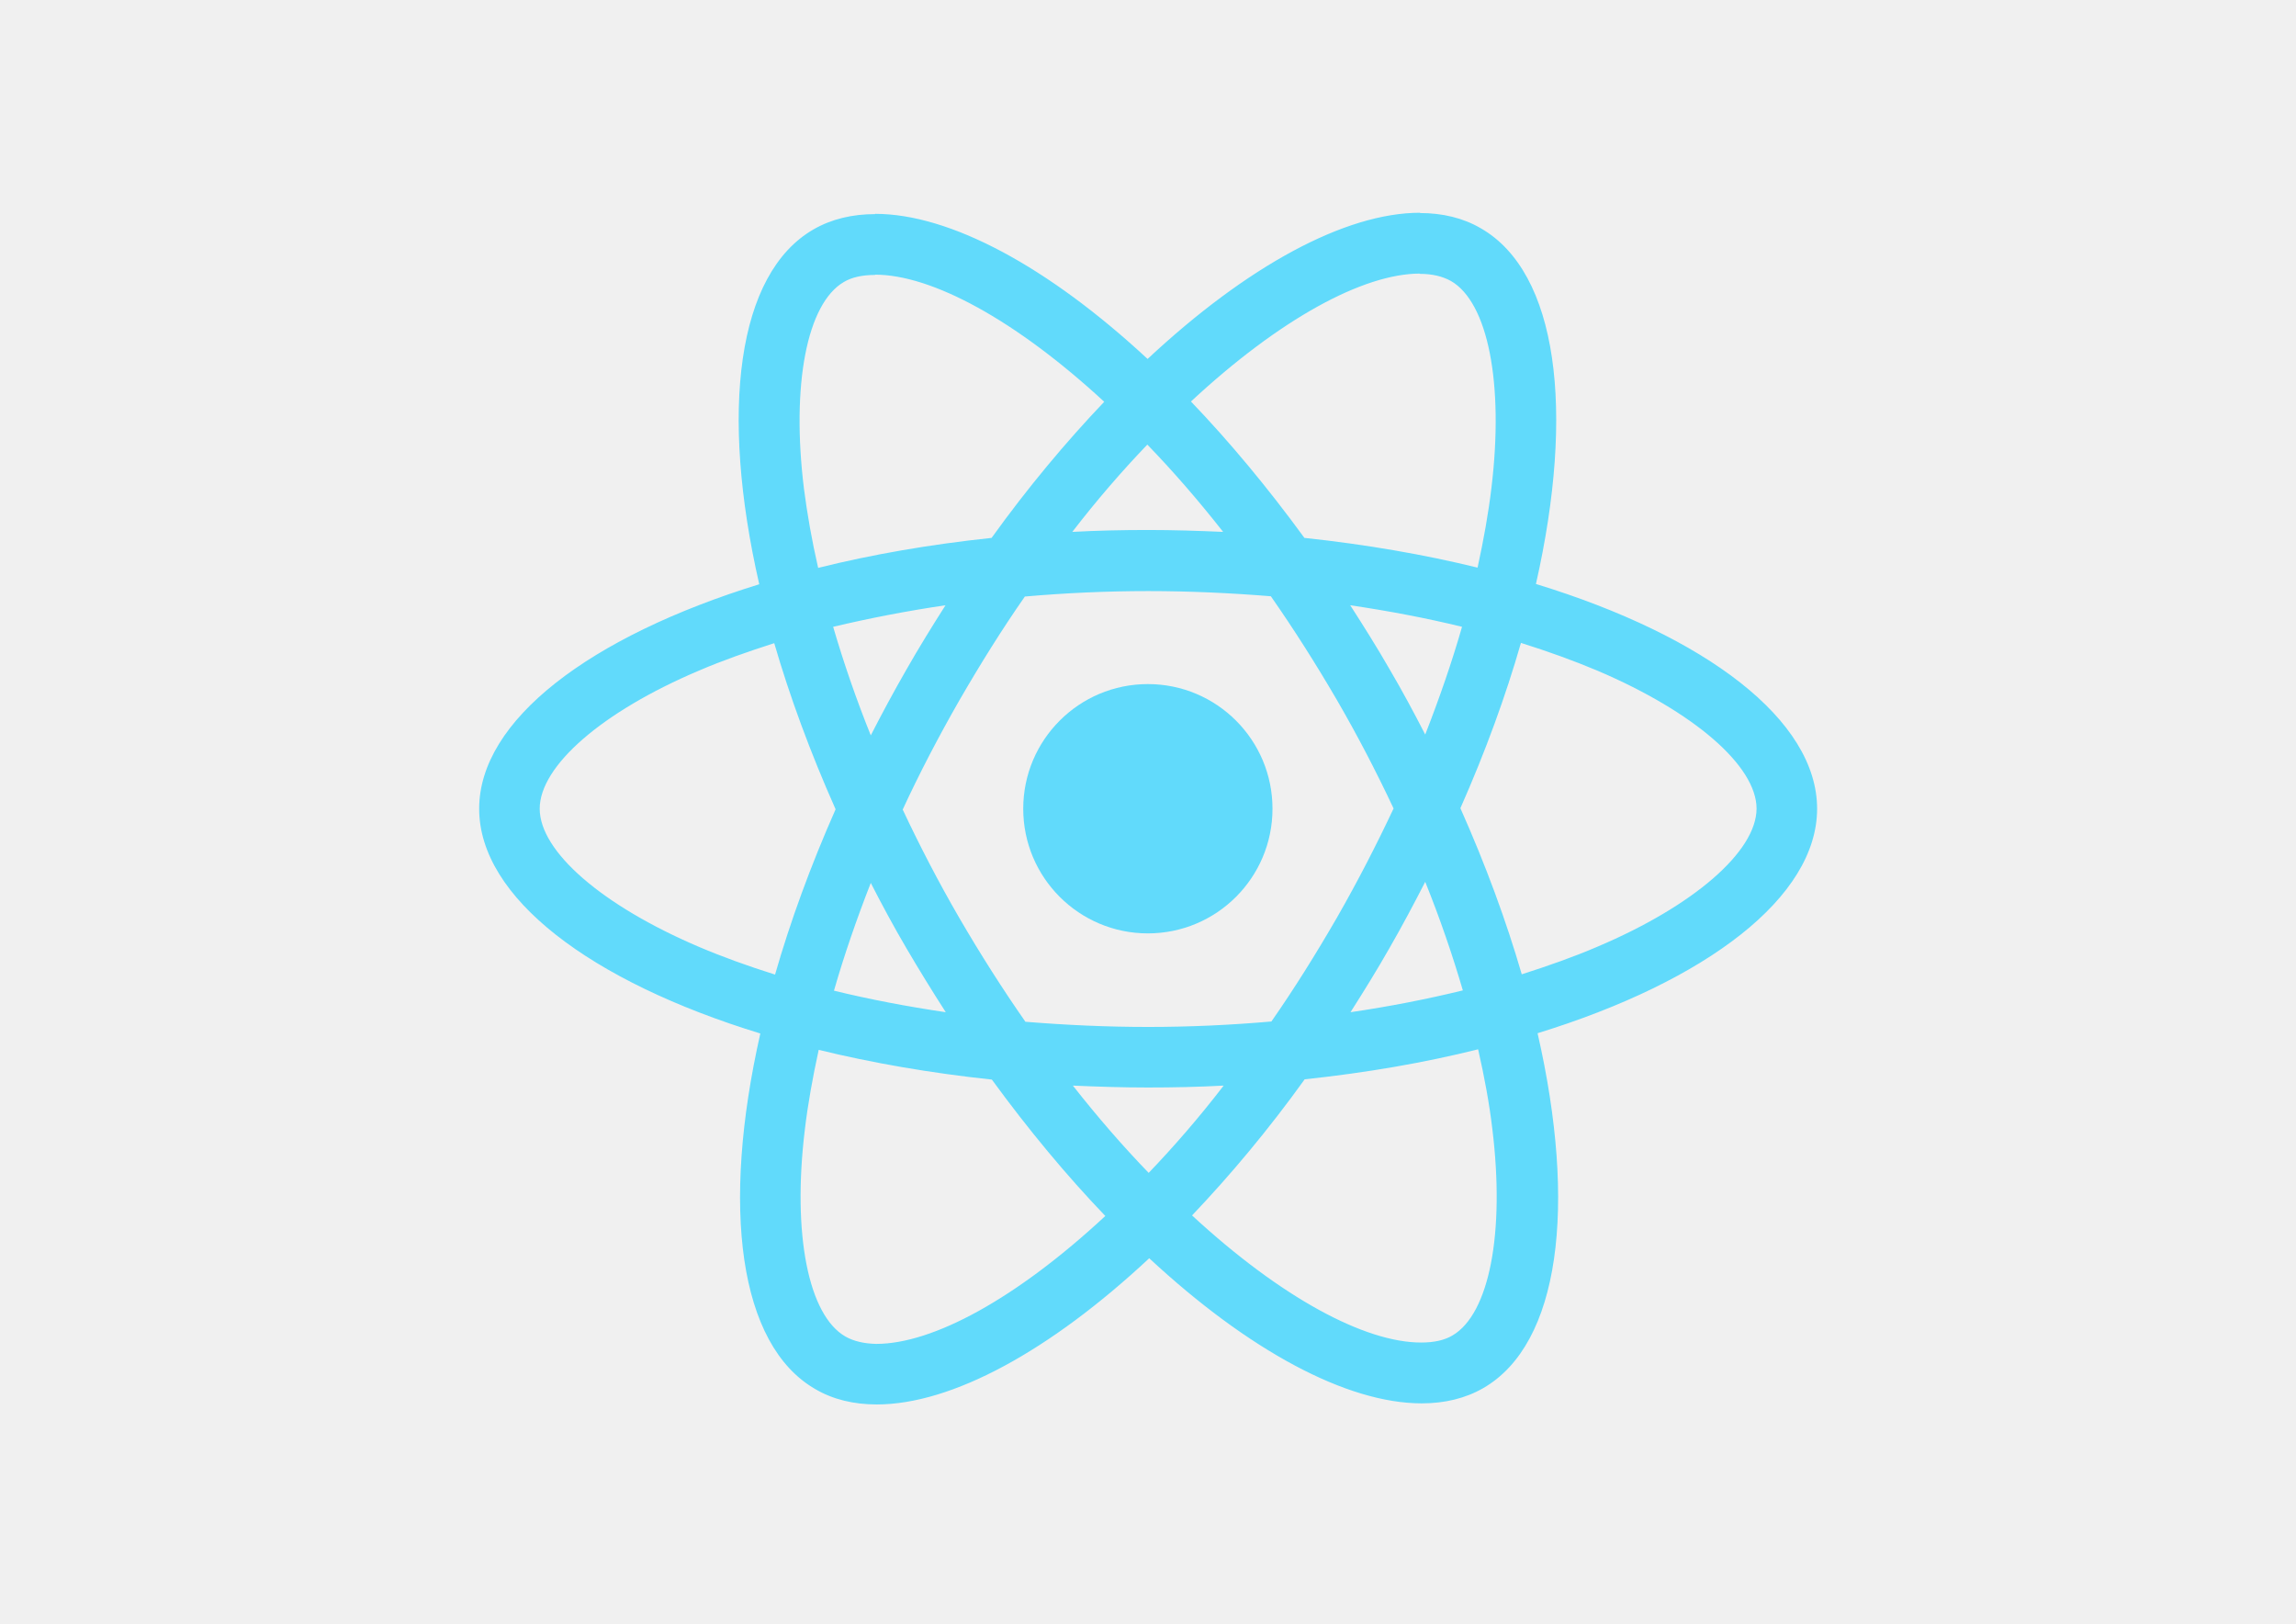
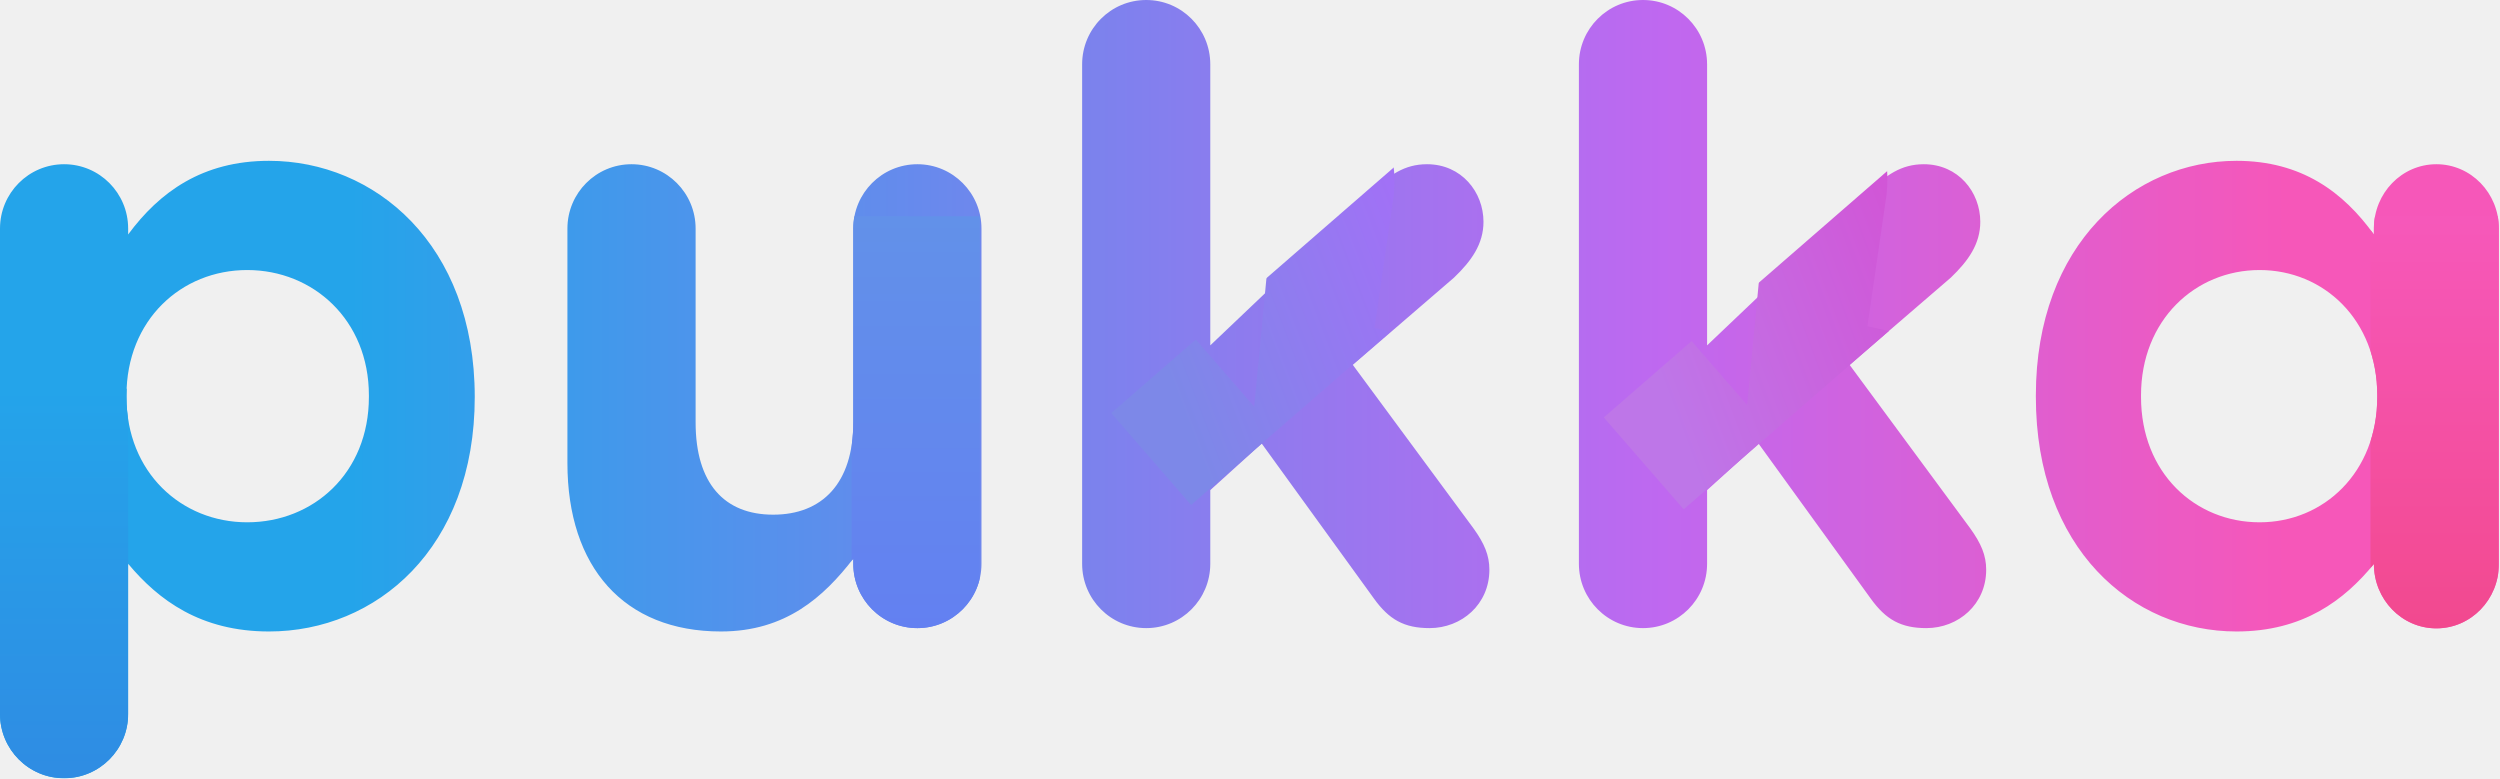
- <svg xmlns="http://www.w3.org/2000/svg" viewBox="0 0 841.9 595.3">
-   <g fill="#61DAFB">
-     <path d="M666.3 296.5c0-32.5-40.7-63.3-103.1-82.4 14.4-63.6 8-114.2-20.2-130.4-6.5-3.8-14.1-5.6-22.4-5.6v22.3c4.6 0 8.3.9 11.4 2.6 13.6 7.8 19.5 37.5 14.9 75.7-1.1 9.4-2.9 19.3-5.1 29.4-19.6-4.8-41-8.5-63.5-10.9-13.5-18.5-27.5-35.3-41.6-50 32.6-30.3 63.2-46.9 84-46.9V78c-27.5 0-63.5 19.6-99.9 53.6-36.4-33.8-72.4-53.2-99.9-53.2v22.3c20.7 0 51.4 16.5 84 46.6-14 14.7-28 31.4-41.3 49.9-22.6 2.4-44 6.1-63.6 11-2.3-10-4-19.7-5.2-29-4.7-38.2 1.1-67.9 14.6-75.8 3-1.8 6.9-2.6 11.5-2.6V78.5c-8.4 0-16 1.8-22.6 5.6-28.1 16.2-34.4 66.7-19.9 130.1-62.2 19.2-102.7 49.9-102.7 82.3 0 32.5 40.7 63.3 103.1 82.4-14.4 63.6-8 114.2 20.2 130.4 6.5 3.8 14.1 5.6 22.5 5.6 27.5 0 63.5-19.6 99.9-53.6 36.4 33.8 72.4 53.2 99.9 53.2 8.4 0 16-1.8 22.6-5.6 28.1-16.2 34.4-66.7 19.9-130.1 62-19.1 102.5-49.9 102.5-82.3zm-130.2-66.7c-3.7 12.9-8.3 26.2-13.5 39.5-4.1-8-8.4-16-13.1-24-4.6-8-9.5-15.8-14.4-23.4 14.2 2.1 27.9 4.7 41 7.9zm-45.8 106.5c-7.8 13.5-15.8 26.3-24.1 38.2-14.9 1.3-30 2-45.2 2-15.1 0-30.2-.7-45-1.9-8.3-11.9-16.4-24.6-24.2-38-7.6-13.1-14.5-26.4-20.8-39.8 6.2-13.4 13.2-26.8 20.7-39.9 7.8-13.5 15.8-26.3 24.1-38.2 14.9-1.3 30-2 45.2-2 15.1 0 30.2.7 45 1.9 8.3 11.9 16.4 24.6 24.2 38 7.6 13.1 14.5 26.4 20.8 39.8-6.3 13.4-13.2 26.8-20.7 39.9zm32.3-13c5.4 13.4 10 26.8 13.8 39.8-13.1 3.2-26.9 5.9-41.2 8 4.9-7.7 9.8-15.6 14.4-23.7 4.6-8 8.9-16.1 13-24.1zM421.2 430c-9.3-9.6-18.6-20.3-27.8-32 9 .4 18.2.7 27.5.7 9.4 0 18.7-.2 27.8-.7-9 11.7-18.3 22.4-27.5 32zm-74.4-58.9c-14.2-2.1-27.9-4.7-41-7.9 3.7-12.9 8.3-26.2 13.5-39.5 4.1 8 8.4 16 13.1 24 4.7 8 9.5 15.8 14.4 23.4zM420.7 163c9.3 9.6 18.6 20.3 27.8 32-9-.4-18.2-.7-27.5-.7-9.4 0-18.7.2-27.8.7 9-11.7 18.3-22.4 27.5-32zm-74 58.9c-4.9 7.7-9.8 15.6-14.4 23.7-4.6 8-8.9 16-13 24-5.4-13.4-10-26.8-13.8-39.8 13.1-3.1 26.9-5.8 41.2-7.9zm-90.5 125.2c-35.4-15.1-58.3-34.9-58.3-50.6 0-15.7 22.9-35.6 58.3-50.6 8.6-3.7 18-7 27.7-10.1 5.7 19.6 13.2 40 22.5 60.9-9.2 20.8-16.6 41.1-22.2 60.6-9.9-3.1-19.3-6.5-28-10.2zM310 490c-13.6-7.8-19.5-37.5-14.9-75.7 1.1-9.4 2.9-19.3 5.1-29.4 19.6 4.8 41 8.5 63.5 10.9 13.5 18.5 27.5 35.3 41.6 50-32.6 30.3-63.2 46.9-84 46.9-4.5-.1-8.3-1-11.3-2.7zm237.2-76.2c4.7 38.2-1.1 67.9-14.6 75.8-3 1.8-6.9 2.6-11.5 2.6-20.7 0-51.4-16.5-84-46.6 14-14.7 28-31.4 41.3-49.9 22.6-2.4 44-6.1 63.6-11 2.3 10.1 4.1 19.8 5.2 29.1zm38.5-66.7c-8.6 3.7-18 7-27.7 10.1-5.7-19.6-13.2-40-22.5-60.9 9.2-20.8 16.6-41.1 22.2-60.6 9.9 3.1 19.3 6.5 28.1 10.2 35.4 15.1 58.3 34.9 58.3 50.6-.1 15.7-23 35.6-58.4 50.6zM320.8 78.4z" />
-     <circle cx="420.9" cy="296.5" r="45.7" />
-     <path d="M520.5 78.1z" />
+ <svg xmlns="http://www.w3.org/2000/svg" xmlns:xlink="http://www.w3.org/1999/xlink" width="61px" height="19px" viewBox="0 0 61 19" version="1.1">
+   <defs>
+     <linearGradient x1="91.147%" y1="70.38%" x2="14.348%" y2="70.38%" id="linearGradient-1">
+       <stop stop-color="#F657B9" offset="0%" />
+       <stop stop-color="#BF68F0" offset="32.229%" />
+       <stop stop-color="#24A4EA" offset="100%" />
+     </linearGradient>
+     <path d="M60.973,13.762 C60.973,14.629 60.291,15.332 59.448,15.332 C58.605,15.332 57.923,14.629 57.923,13.762 C57.201,14.644 56.197,15.408 54.572,15.408 C52.023,15.408 49.675,13.384 49.675,9.687 L49.675,9.646 C49.675,5.949 52.063,3.924 54.572,3.924 C56.157,3.924 57.181,4.689 57.923,5.721 L57.923,5.577 C57.923,4.709 58.605,4.007 59.448,4.007 C60.291,4.007 60.973,4.709 60.973,5.577 L60.973,13.762 Z M58.005,9.687 L58.005,9.646 C58.005,7.807 56.702,6.589 55.134,6.589 C53.566,6.589 52.241,7.807 52.241,9.646 L52.241,9.687 C52.241,11.546 53.566,12.744 55.134,12.744 C56.702,12.744 58.005,11.525 58.005,9.687 Z M0,17.419 L1.26734231e-15,5.577 C1.26734231e-15,4.709 0.7,4.007 1.564,4.007 C2.428,4.007 3.127,4.709 3.127,5.577 L3.127,5.721 C3.889,4.689 4.938,3.924 6.563,3.924 C9.135,3.924 11.584,5.949 11.584,9.687 C11.584,13.384 9.176,15.408 6.563,15.408 C4.897,15.408 3.868,14.644 3.127,13.756 L3.127,17.419 C3.127,18.287 2.428,18.989 1.564,18.989 C0.7,18.989 0,18.287 0,17.419 Z M23.948,5.577 L23.948,13.756 C23.948,14.624 23.248,15.326 22.384,15.326 C21.52,15.326 20.82,14.624 20.82,13.756 L20.82,13.632 C20.1,14.562 19.174,15.408 17.59,15.408 C15.224,15.408 13.845,13.839 13.845,11.298 L13.845,5.577 C13.845,4.709 14.545,4.007 15.409,4.007 C16.273,4.007 16.973,4.709 16.973,5.577 L16.973,10.307 C16.973,11.794 17.672,12.558 18.866,12.558 C20.059,12.558 20.82,11.794 20.82,10.307 L20.82,5.577 C20.82,4.709 21.52,4.007 22.384,4.007 C23.248,4.007 23.948,4.709 23.948,5.577 Z M26.404,13.756 L26.404,1.57 C26.404,0.702 27.103,0 27.968,0 C28.832,0 29.531,0.702 29.531,1.57 L29.531,8.427 L33.44,4.709 C33.893,4.276 34.263,4.007 34.819,4.007 C35.663,4.007 36.197,4.689 36.197,5.412 C36.197,5.949 35.909,6.362 35.477,6.775 L33.008,8.902 L35.951,12.889 C36.218,13.26 36.341,13.549 36.341,13.901 C36.341,14.747 35.663,15.326 34.881,15.326 C34.263,15.326 33.893,15.119 33.523,14.603 L30.786,10.823 L29.531,11.959 L29.531,13.756 C29.531,14.624 28.832,15.326 27.968,15.326 C27.103,15.326 26.404,14.624 26.404,13.756 Z M38.525,13.756 L38.525,1.57 C38.525,0.702 39.225,0 40.089,0 C40.953,0 41.653,0.702 41.653,1.57 L41.653,8.427 L45.562,4.709 C46.014,4.276 46.385,4.007 46.94,4.007 C47.784,4.007 48.319,4.689 48.319,5.412 C48.319,5.949 48.031,6.362 47.599,6.775 L45.13,8.902 L48.072,12.889 C48.339,13.26 48.463,13.549 48.463,13.901 C48.463,14.747 47.784,15.326 47.002,15.326 C46.385,15.326 46.014,15.119 45.644,14.603 L42.908,10.823 L41.653,11.959 L41.653,13.756 C41.653,14.624 40.953,15.326 40.089,15.326 C39.225,15.326 38.525,14.624 38.525,13.756 Z M6.032,12.744 C7.642,12.744 9.001,11.546 9.001,9.687 L9.001,9.646 C9.001,7.807 7.642,6.589 6.032,6.589 C4.423,6.589 3.086,7.807 3.086,9.646 L3.086,9.687 C3.086,11.525 4.423,12.744 6.032,12.744 Z" id="path-2" />
+     <linearGradient x1="50%" y1="0%" x2="50%" y2="100%" id="linearGradient-4">
+       <stop stop-color="#24A4EA" offset="0%" />
+       <stop stop-color="#2F8CE3" offset="100%" />
+     </linearGradient>
+     <linearGradient x1="50%" y1="0%" x2="50%" y2="100%" id="linearGradient-5">
+       <stop stop-color="#6291E9" offset="0%" />
+       <stop stop-color="#6380F1" offset="100%" />
+     </linearGradient>
+     <linearGradient x1="50%" y1="0%" x2="50%" y2="100%" id="linearGradient-6">
+       <stop stop-color="#F658BA" offset="0%" />
+       <stop stop-color="#F14789" offset="100%" />
+     </linearGradient>
+     <linearGradient x1="12.013%" y1="41.812%" x2="90.378%" y2="50%" id="linearGradient-7">
+       <stop stop-color="#7D88E8" offset="0%" />
+       <stop stop-color="#A76DF8" offset="100%" />
+     </linearGradient>
+     <linearGradient x1="12.013%" y1="41.812%" x2="90.378%" y2="50%" id="linearGradient-8">
+       <stop stop-color="#BE76E8" offset="0%" />
+       <stop stop-color="#D451D4" offset="100%" />
+     </linearGradient>
+   </defs>
+   <g id="Page-1" stroke="none" stroke-width="1" fill="none" fill-rule="evenodd">
+     <g id="Notification-✅-" transform="translate(-16, -24)">
+       <g id="Navbarr" transform="translate(-5, 24)">
+         <g id="Pukka-logo" transform="translate(21, 0)">
+           <g id="Group-Copy-7">
+             <g id="Group-Copy-9">
+               <mask id="mask-3" fill="white">
+                 <use xlink:href="#path-2" />
+               </mask>
+               <use id="Combined-Shape" fill="url(#linearGradient-1)" xlink:href="#path-2" />
+               <rect id="Rectangle-266" fill="url(#linearGradient-4)" mask="url(#mask-3)" x="0" y="9.484" width="3.128" height="9.497" />
+               <rect id="Rectangle-266-Copy" fill="url(#linearGradient-5)" mask="url(#mask-3)" x="20.78" y="5.276" width="3.128" height="10.104" />
+               <rect id="Rectangle-266-Copy-2" fill-opacity="0.9" fill="url(#linearGradient-6)" mask="url(#mask-3)" x="57.84" y="5.276" width="3.128" height="10.104" />
+               <rect id="Rectangle-269" fill="url(#linearGradient-7)" mask="url(#mask-3)" transform="translate(32.06703, 7.741249) rotate(-41) translate(-32.06703, -7.741249) " x="26.795" y="6.256" width="10.545" height="2.971" />
+               <rect id="Rectangle-269-Copy" fill="url(#linearGradient-8)" mask="url(#mask-3)" transform="translate(44.08665, 7.847655) rotate(-41) translate(-44.08665, -7.847655) " x="38.814" y="6.362" width="10.545" height="2.971" />
+             </g>
+           </g>
+         </g>
+       </g>
+     </g>
  </g>
</svg>
